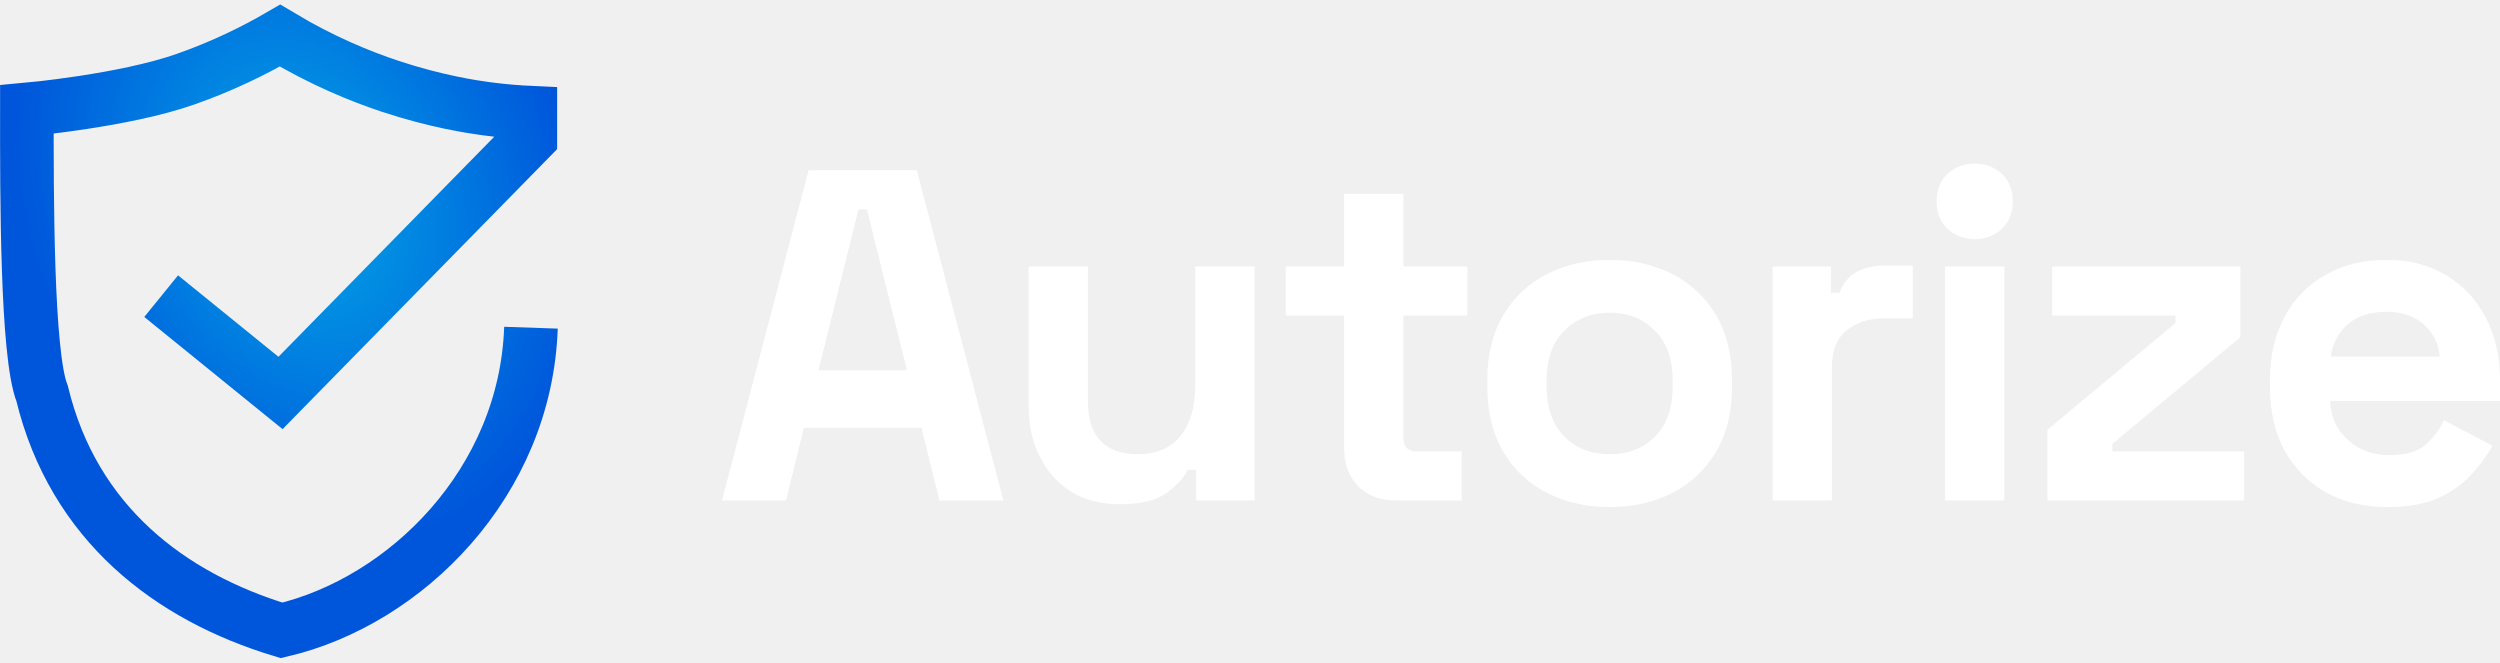
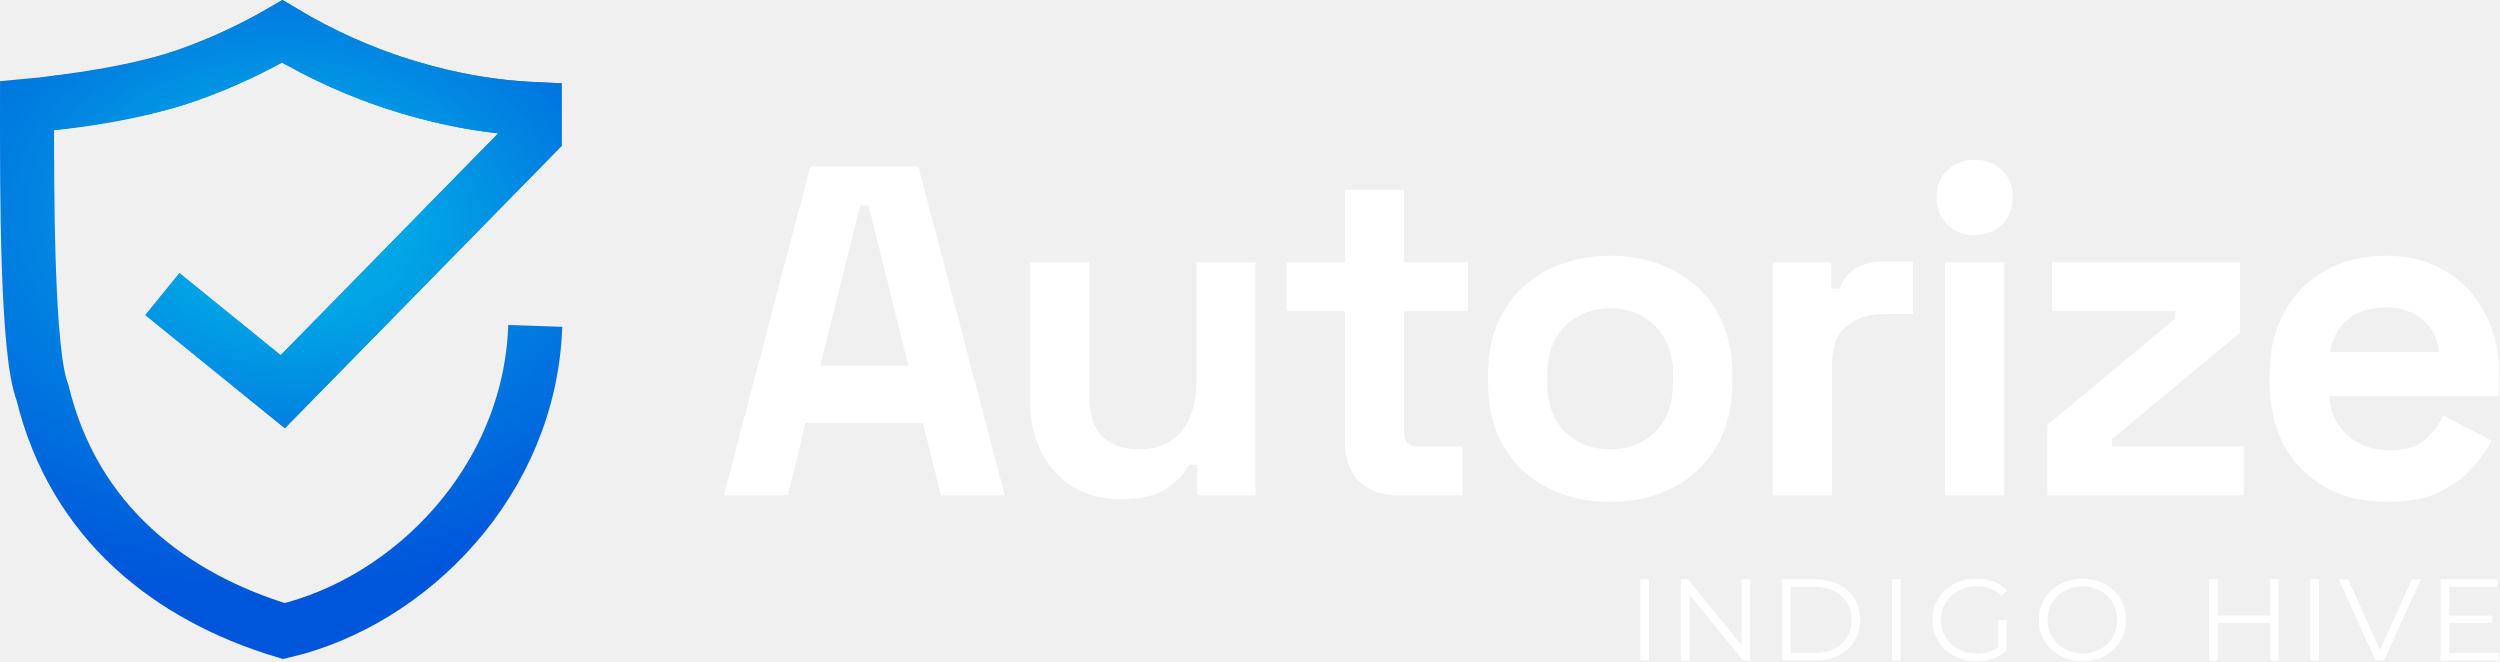
- <svg xmlns="http://www.w3.org/2000/svg" width="381" height="101" viewBox="0 0 381 101" fill="none">
-   <g clip-path="url(#clip0_125_1832)">
-     <path d="M110.033 76.27L123.228 25.943H139.722L152.917 76.27H143.164L140.44 65.197H122.513L119.786 76.27H110.033ZM124.734 56.427H138.216L132.122 31.911H130.831L124.737 56.427H124.734ZM170.612 76.847C167.839 76.847 165.402 76.223 163.298 74.978C161.243 73.684 159.641 71.911 158.492 69.659C157.343 67.407 156.77 64.819 156.77 61.894V40.612H165.806V61.174C165.806 63.858 166.45 65.872 167.741 67.213C169.079 68.554 170.967 69.227 173.407 69.227C176.179 69.227 178.33 68.316 179.861 66.496C181.392 64.627 182.156 62.039 182.156 58.731V40.612H191.192V76.272H182.301V71.599H181.01C180.437 72.797 179.361 73.971 177.784 75.123C176.206 76.272 173.816 76.85 170.612 76.85V76.847ZM212.72 76.27C210.378 76.27 208.465 75.55 206.983 74.114C205.548 72.628 204.833 70.663 204.833 68.217V48.087H195.941V40.609H204.833V29.536H213.869V40.609H223.622V48.087H213.869V66.636C213.869 68.075 214.537 68.792 215.877 68.792H222.763V76.27H212.722H212.72ZM245.312 77.277C241.775 77.277 238.596 76.557 235.774 75.121C232.952 73.682 230.731 71.597 229.104 68.866C227.478 66.135 226.667 62.852 226.667 59.016V57.866C226.667 54.033 227.48 50.749 229.104 48.016C230.731 45.285 232.952 43.198 235.774 41.761C238.596 40.322 241.773 39.605 245.312 39.605C248.851 39.605 252.028 40.324 254.85 41.761C257.672 43.2 259.893 45.285 261.52 48.016C263.146 50.747 263.957 54.03 263.957 57.866V59.016C263.957 62.849 263.144 66.132 261.52 68.866C259.893 71.597 257.672 73.684 254.85 75.121C252.028 76.56 248.851 77.277 245.312 77.277ZM245.312 69.224C248.085 69.224 250.38 68.338 252.197 66.565C254.015 64.743 254.921 62.154 254.921 58.799V58.08C254.921 54.725 254.012 52.161 252.197 50.386C250.429 48.564 248.134 47.655 245.312 47.655C242.49 47.655 240.244 48.566 238.427 50.386C236.609 52.159 235.703 54.723 235.703 58.08V58.799C235.703 62.154 236.612 64.743 238.427 66.565C240.244 68.338 242.539 69.224 245.312 69.224ZM270.144 76.27V40.609H279.036V44.634H280.326C280.853 43.195 281.713 42.142 282.908 41.471C284.15 40.801 285.585 40.464 287.212 40.464H291.515V48.517H287.07C284.775 48.517 282.886 49.141 281.404 50.386C279.922 51.584 279.18 53.453 279.18 55.995V76.27H270.144ZM296.424 76.27V40.609H305.46V76.27H296.424ZM300.943 36.439C299.317 36.439 297.93 35.911 296.784 34.858C295.684 33.804 295.136 32.414 295.136 30.688C295.136 28.961 295.684 27.571 296.784 26.518C297.93 25.464 299.317 24.936 300.943 24.936C302.57 24.936 304.002 25.464 305.102 26.518C306.202 27.571 306.751 28.961 306.751 30.688C306.751 32.414 306.202 33.804 305.102 34.858C304.002 35.911 302.616 36.439 300.943 36.439ZM312.032 76.27V65.487L331.536 49.239V48.09H312.749V40.612H341.432V51.395L321.927 67.643V68.792H342.005V76.27H312.032ZM363.861 77.277C360.324 77.277 357.192 76.533 354.468 75.047C351.791 73.512 349.687 71.38 348.158 68.647C346.676 65.867 345.934 62.608 345.934 58.868V58.006C345.934 54.268 346.676 51.032 348.158 48.301C349.64 45.521 351.72 43.387 354.397 41.901C357.074 40.366 360.182 39.6 363.719 39.6C367.256 39.6 370.245 40.391 372.826 41.972C375.408 43.507 377.416 45.663 378.849 48.443C380.285 51.174 381 54.362 381 58.006V61.098H355.112C355.208 63.542 356.116 65.531 357.836 67.066C359.558 68.6 361.659 69.367 364.146 69.367C366.632 69.367 368.545 68.817 369.74 67.714C370.935 66.611 371.844 65.388 372.466 64.047L379.851 67.93C379.183 69.175 378.203 70.543 376.912 72.029C375.67 73.468 373.995 74.713 371.893 75.767C369.789 76.773 367.112 77.277 363.861 77.277ZM355.186 54.342H371.822C371.631 52.282 370.793 50.627 369.311 49.381C367.876 48.136 365.99 47.513 363.646 47.513C361.302 47.513 359.271 48.136 357.838 49.381C356.403 50.627 355.519 52.282 355.186 54.342Z" fill="white" />
-     <path d="M24.561 45.132C30.625 50.052 36.686 54.969 42.75 59.888C55.441 46.945 68.132 34.002 80.823 21.058V17.173C79.105 17.094 76.82 16.933 74.144 16.575C71.983 16.288 66.375 15.448 59.425 13.138C54.939 11.646 49.081 9.272 42.674 5.423C38.771 7.691 33.964 10.068 28.28 12.067C18.943 15.352 4.096 16.688 4.096 16.688C4.089 29.602 4.057 54.013 6.417 59.967C11.236 79.797 25.933 90.927 42.914 96.07C61.877 91.613 80.112 73.518 80.918 49.941" stroke="url(#paint0_radial_125_1832)" stroke-width="8.168" stroke-miterlimit="10" />
-   </g>
+ <svg xmlns="http://www.w3.org/2000/svg" width="2939" height="778" viewBox="0 0 2939 778" fill="none">
+   <path d="M190.935 345.732C238.095 383.994 285.236 422.236 332.396 460.498C431.099 359.832 529.801 259.167 628.504 158.502V128.281C615.147 127.671 597.369 126.414 576.561 123.632C559.755 121.403 516.139 114.867 462.081 96.898C427.193 85.294 381.633 66.83 331.805 36.895C301.451 54.54 264.066 73.023 219.86 88.572C147.243 114.124 31.772 124.508 31.772 124.508C31.715 224.945 31.467 414.805 49.817 461.107C87.297 615.335 201.605 701.9 333.673 741.895C481.155 707.235 622.978 566.498 629.247 383.136" stroke="url(#paint0_radial_2082_740)" stroke-width="63.528" stroke-miterlimit="10" />
+   <path d="M190.934 345.732C238.094 383.994 285.235 422.236 332.395 460.498C431.098 359.832 529.801 259.167 628.504 158.502V128.281C615.146 127.671 597.368 126.414 576.561 123.632C559.755 121.403 516.139 114.867 462.081 96.898C427.192 85.294 381.632 66.83 331.805 36.895C301.451 54.54 264.066 73.023 219.859 88.572C147.242 114.124 60.587 121.396 60.587 121.396" stroke="url(#paint1_radial_2082_740)" stroke-width="63.528" stroke-miterlimit="10" />
+   <path d="M850.934 582.311L952.569 195.675H1079.61L1181.24 582.311H1106.13L1085.14 497.256H947.054L926.061 582.311H850.95H850.934ZM964.168 429.866H1068.01L1021.06 241.521H1011.12L964.168 429.866ZM1317.54 586.74C1296.18 586.74 1277.41 581.96 1261.2 572.383C1245.37 562.439 1233.04 548.817 1224.2 531.518C1215.36 514.22 1210.94 494.331 1210.94 471.868V308.375H1280.54V466.352C1280.54 486.977 1285.5 502.437 1295.45 512.749C1305.76 523.061 1320.3 528.209 1339.09 528.209C1360.45 528.209 1377.01 521.206 1388.79 507.217C1400.58 492.86 1406.48 472.971 1406.48 447.566V308.375H1476.07V582.328H1407.58V546.427H1397.64C1393.22 555.636 1384.93 564.662 1372.78 573.486C1360.63 582.311 1342.21 586.74 1317.54 586.74ZM1641.89 582.311C1623.84 582.311 1609.11 576.796 1597.7 565.748C1586.65 554.333 1581.13 539.24 1581.13 520.454V365.803H1512.64V308.359H1581.13V223.303H1650.73V308.359H1725.84V365.803H1650.73V508.303C1650.73 519.351 1655.88 524.866 1666.19 524.866H1719.22V582.311H1641.89ZM1892.91 590.05C1865.67 590.05 1841.18 584.534 1819.45 573.486C1797.73 562.439 1780.61 546.427 1768.09 525.435C1755.57 504.443 1749.31 479.222 1749.31 449.772V440.931C1749.31 411.465 1755.57 386.244 1768.09 365.268C1780.61 344.276 1797.74 328.264 1819.45 317.217C1841.18 306.169 1865.67 300.654 1892.91 300.654C1920.15 300.654 1944.64 306.169 1966.37 317.217C1988.09 328.264 2005.21 344.276 2017.73 365.268C2030.25 386.261 2036.51 411.481 2036.51 440.931V449.772C2036.51 479.238 2030.25 504.459 2017.73 525.435C2005.21 546.427 1988.08 562.439 1966.37 573.486C1944.64 584.534 1920.15 590.05 1892.91 590.05ZM1892.91 528.192C1914.27 528.192 1931.94 521.373 1945.94 507.752C1959.93 493.762 1966.93 473.873 1966.93 448.101V442.585C1966.93 416.813 1959.93 397.108 1945.94 383.486C1932.32 369.497 1914.64 362.494 1892.91 362.494C1871.18 362.494 1853.88 369.497 1839.88 383.486C1825.89 397.108 1818.89 416.813 1818.89 442.585V448.101C1818.89 473.873 1825.89 493.762 1839.88 507.752C1853.87 521.373 1871.55 528.192 1892.91 528.192ZM2084.18 582.311V308.359H2152.67V339.295H2162.62C2166.66 328.248 2173.3 320.142 2182.51 314.994C2192.08 309.846 2203.13 307.255 2215.65 307.255H2248.79V369.112H2214.55C2196.86 369.112 2182.32 373.893 2170.91 383.469C2159.49 392.679 2153.79 407.036 2153.79 426.557V582.311H2084.2H2084.18ZM2286.62 582.311V308.359H2356.21V582.311H2286.62ZM2321.4 276.318C2308.88 276.318 2298.2 272.274 2289.36 264.168C2280.88 256.062 2276.65 245.382 2276.65 232.128C2276.65 218.874 2280.88 208.194 2289.36 200.088C2298.2 191.982 2308.88 187.937 2321.4 187.937C2333.92 187.937 2344.96 191.982 2353.44 200.088C2361.91 208.194 2366.14 218.874 2366.14 232.128C2366.14 245.382 2361.91 256.062 2353.44 264.168C2344.96 272.274 2334.28 276.318 2321.4 276.318ZM2406.8 582.311V499.462L2557.04 374.628V365.786H2412.34V308.342H2633.27V391.191L2483.03 516.025V524.866H2637.68V582.311H2406.8ZM2806.04 590.05C2778.8 590.05 2754.68 584.35 2733.69 572.935C2713.06 561.152 2696.87 544.772 2685.08 523.78C2673.67 502.42 2667.97 477.383 2667.97 448.669V442.034C2667.97 413.32 2673.67 388.45 2685.08 367.475C2696.5 346.115 2712.51 329.735 2733.14 318.32C2753.76 306.537 2777.69 300.637 2804.94 300.637C2832.18 300.637 2855.2 306.721 2875.08 318.871C2894.97 330.654 2910.43 347.218 2921.48 368.578C2932.53 389.57 2938.04 414.055 2938.04 442.034V465.784H2738.65C2739.39 484.57 2746.39 499.846 2759.64 511.629C2772.9 523.412 2789.11 529.312 2808.25 529.312C2827.38 529.312 2842.13 525.084 2851.33 516.61C2860.54 508.136 2867.53 498.743 2872.33 488.448L2929.22 518.281C2924.07 527.858 2916.52 538.354 2906.57 549.77C2897 560.818 2884.11 570.394 2867.91 578.484C2851.72 586.222 2831.09 590.083 2806.06 590.083L2806.04 590.05ZM2739.2 413.855H2867.35C2865.88 398.027 2859.42 385.325 2848.01 375.748C2836.96 366.171 2822.42 361.391 2804.37 361.391C2786.32 361.391 2770.67 366.171 2759.63 375.748C2748.58 385.325 2741.76 398.027 2739.19 413.855H2739.2Z" fill="white" />
+   <path d="M1938.67 681.104H1928.34V776.388H1938.67V681.104Z" fill="white" />
+   <path d="M2057.54 681.104V776.388H2049.01L1986.27 699.087V776.388H1975.96V681.104H1984.46L2047.36 758.421V681.104H2057.54Z" fill="white" />
+   <path d="M2180.31 704.035C2175.93 696.831 2169.55 690.982 2161.91 687.171C2153.44 683.009 2144.04 680.92 2134.57 681.104H2094.82V776.388H2134.57C2144.04 776.572 2153.44 774.5 2161.91 770.338C2169.57 766.527 2175.95 760.677 2180.31 753.457C2184.76 745.953 2187.03 737.412 2186.88 728.754C2187.05 720.08 2184.77 711.539 2180.31 704.035ZM2171.35 748.961C2167.81 754.828 2162.63 759.591 2156.43 762.7C2149.49 766.143 2141.79 767.848 2134 767.68H2105.12V689.828H2134C2141.77 689.661 2149.48 691.366 2156.43 694.792C2162.65 697.901 2167.81 702.665 2171.37 708.531C2174.98 714.682 2176.8 721.668 2176.64 728.754C2176.79 735.841 2174.95 742.811 2171.34 748.961H2171.35Z" fill="white" />
+   <path d="M2234.49 681.104H2224.16V776.388H2234.49V681.104Z" fill="white" />
+   <path d="M2349.16 728.756H2359.05V765.041C2354.32 769.053 2348.82 772.095 2342.87 774.033C2336.55 776.139 2329.9 777.209 2323.23 777.192C2314.04 777.326 2304.96 775.17 2296.87 770.941C2289.22 766.93 2282.85 760.93 2278.46 753.626C2273.96 746.088 2271.64 737.514 2271.77 728.79C2271.65 720.065 2273.96 711.491 2278.46 703.953C2282.84 696.616 2289.22 690.582 2296.87 686.538C2305.01 682.292 2314.14 680.136 2323.37 680.287C2330.37 680.203 2337.31 681.39 2343.87 683.763C2349.89 685.919 2355.29 689.446 2359.65 694.042L2353.23 700.427C2345.51 693.006 2335.7 689.295 2323.78 689.295C2316.31 689.178 2308.94 690.95 2302.37 694.41C2296.14 697.686 2290.94 702.583 2287.38 708.549C2283.74 714.683 2281.85 721.67 2281.95 728.773C2281.85 735.843 2283.72 742.812 2287.38 748.913C2290.96 754.863 2296.12 759.743 2302.31 763.069C2308.84 766.579 2316.2 768.351 2323.65 768.25C2333.7 768.25 2342.2 765.794 2349.17 760.896V728.79L2349.16 728.756Z" fill="white" />
+   <path d="M2492.74 703.902C2488.37 696.582 2482.03 690.582 2474.39 686.52C2457.95 678.163 2438.36 678.197 2421.95 686.604C2414.29 690.632 2407.92 696.632 2403.54 703.952C2399.08 711.473 2396.79 720.048 2396.93 728.739C2396.79 737.43 2399.08 745.987 2403.54 753.508C2407.92 760.829 2414.29 766.846 2421.95 770.857V770.89C2438.36 779.297 2457.95 779.331 2474.39 770.957C2482.03 766.912 2488.37 760.912 2492.74 753.608C2497.26 746.071 2499.56 737.463 2499.45 728.739C2499.56 720.014 2497.26 711.423 2492.74 703.885V703.902ZM2483.82 748.962C2480.38 754.912 2475.3 759.809 2469.16 763.118C2456.06 769.904 2440.35 769.904 2427.24 763.118C2421.08 759.826 2415.96 754.912 2412.47 748.962C2405.3 736.393 2405.3 721.117 2412.47 708.549C2415.96 702.599 2421.08 697.701 2427.24 694.409C2440.35 687.606 2456.06 687.606 2469.16 694.409C2475.3 697.701 2480.36 702.615 2483.82 708.565C2490.87 721.151 2490.87 736.393 2483.82 748.979V748.962Z" fill="white" />
+   <path d="M2678.65 681.104V776.388H2668.5V732.398H2607.41V776.388H2597.09V681.104H2607.41V723.573H2668.5V681.104H2678.65Z" fill="white" />
+   <path d="M2726.25 681.104H2715.94V776.388H2726.25V681.104Z" fill="white" />
+   <path d="M2845.95 681.104L2802.71 776.388H2792.57L2749.35 681.104H2760.49L2797.86 763.869L2835.54 681.104H2845.95Z" fill="white" />
+   <path d="M2938.04 767.68V776.388H2869V681.104H2935.95V689.828H2879.31V723.723H2929.8V732.297H2879.31V767.68H2938.04Z" fill="white" />
  <defs>
-     <radialGradient id="paint0_radial_125_1832" cx="0" cy="0" r="1" gradientUnits="userSpaceOnUse" gradientTransform="translate(46 30.5) rotate(67.9993) scale(53.3877 41.5777)">
-       <stop stop-color="#01A6E6" />
-       <stop offset="1" stop-color="#0056DB" />
+     <radialGradient id="paint0_radial_2082_740" cx="0" cy="0" r="1" gradientUnits="userSpaceOnUse" gradientTransform="translate(330.587 235.396) rotate(86.7795) scale(507.301 693.036)">
+       <stop offset="0.057" stop-color="#01A6E6" />
+       <stop offset="0.9" stop-color="#0056DB" />
    </radialGradient>
-     <clipPath id="clip0_125_1832">
-       <rect width="381" height="101" fill="white" />
-     </clipPath>
+     <radialGradient id="paint1_radial_2082_740" cx="0" cy="0" r="1" gradientUnits="userSpaceOnUse" gradientTransform="translate(339.587 263.396) rotate(93.5035) scale(441.826 603.588)">
+       <stop offset="0.229" stop-color="#01A6E6" />
+       <stop offset="0.9" stop-color="#0056DB" />
+     </radialGradient>
  </defs>
</svg>
